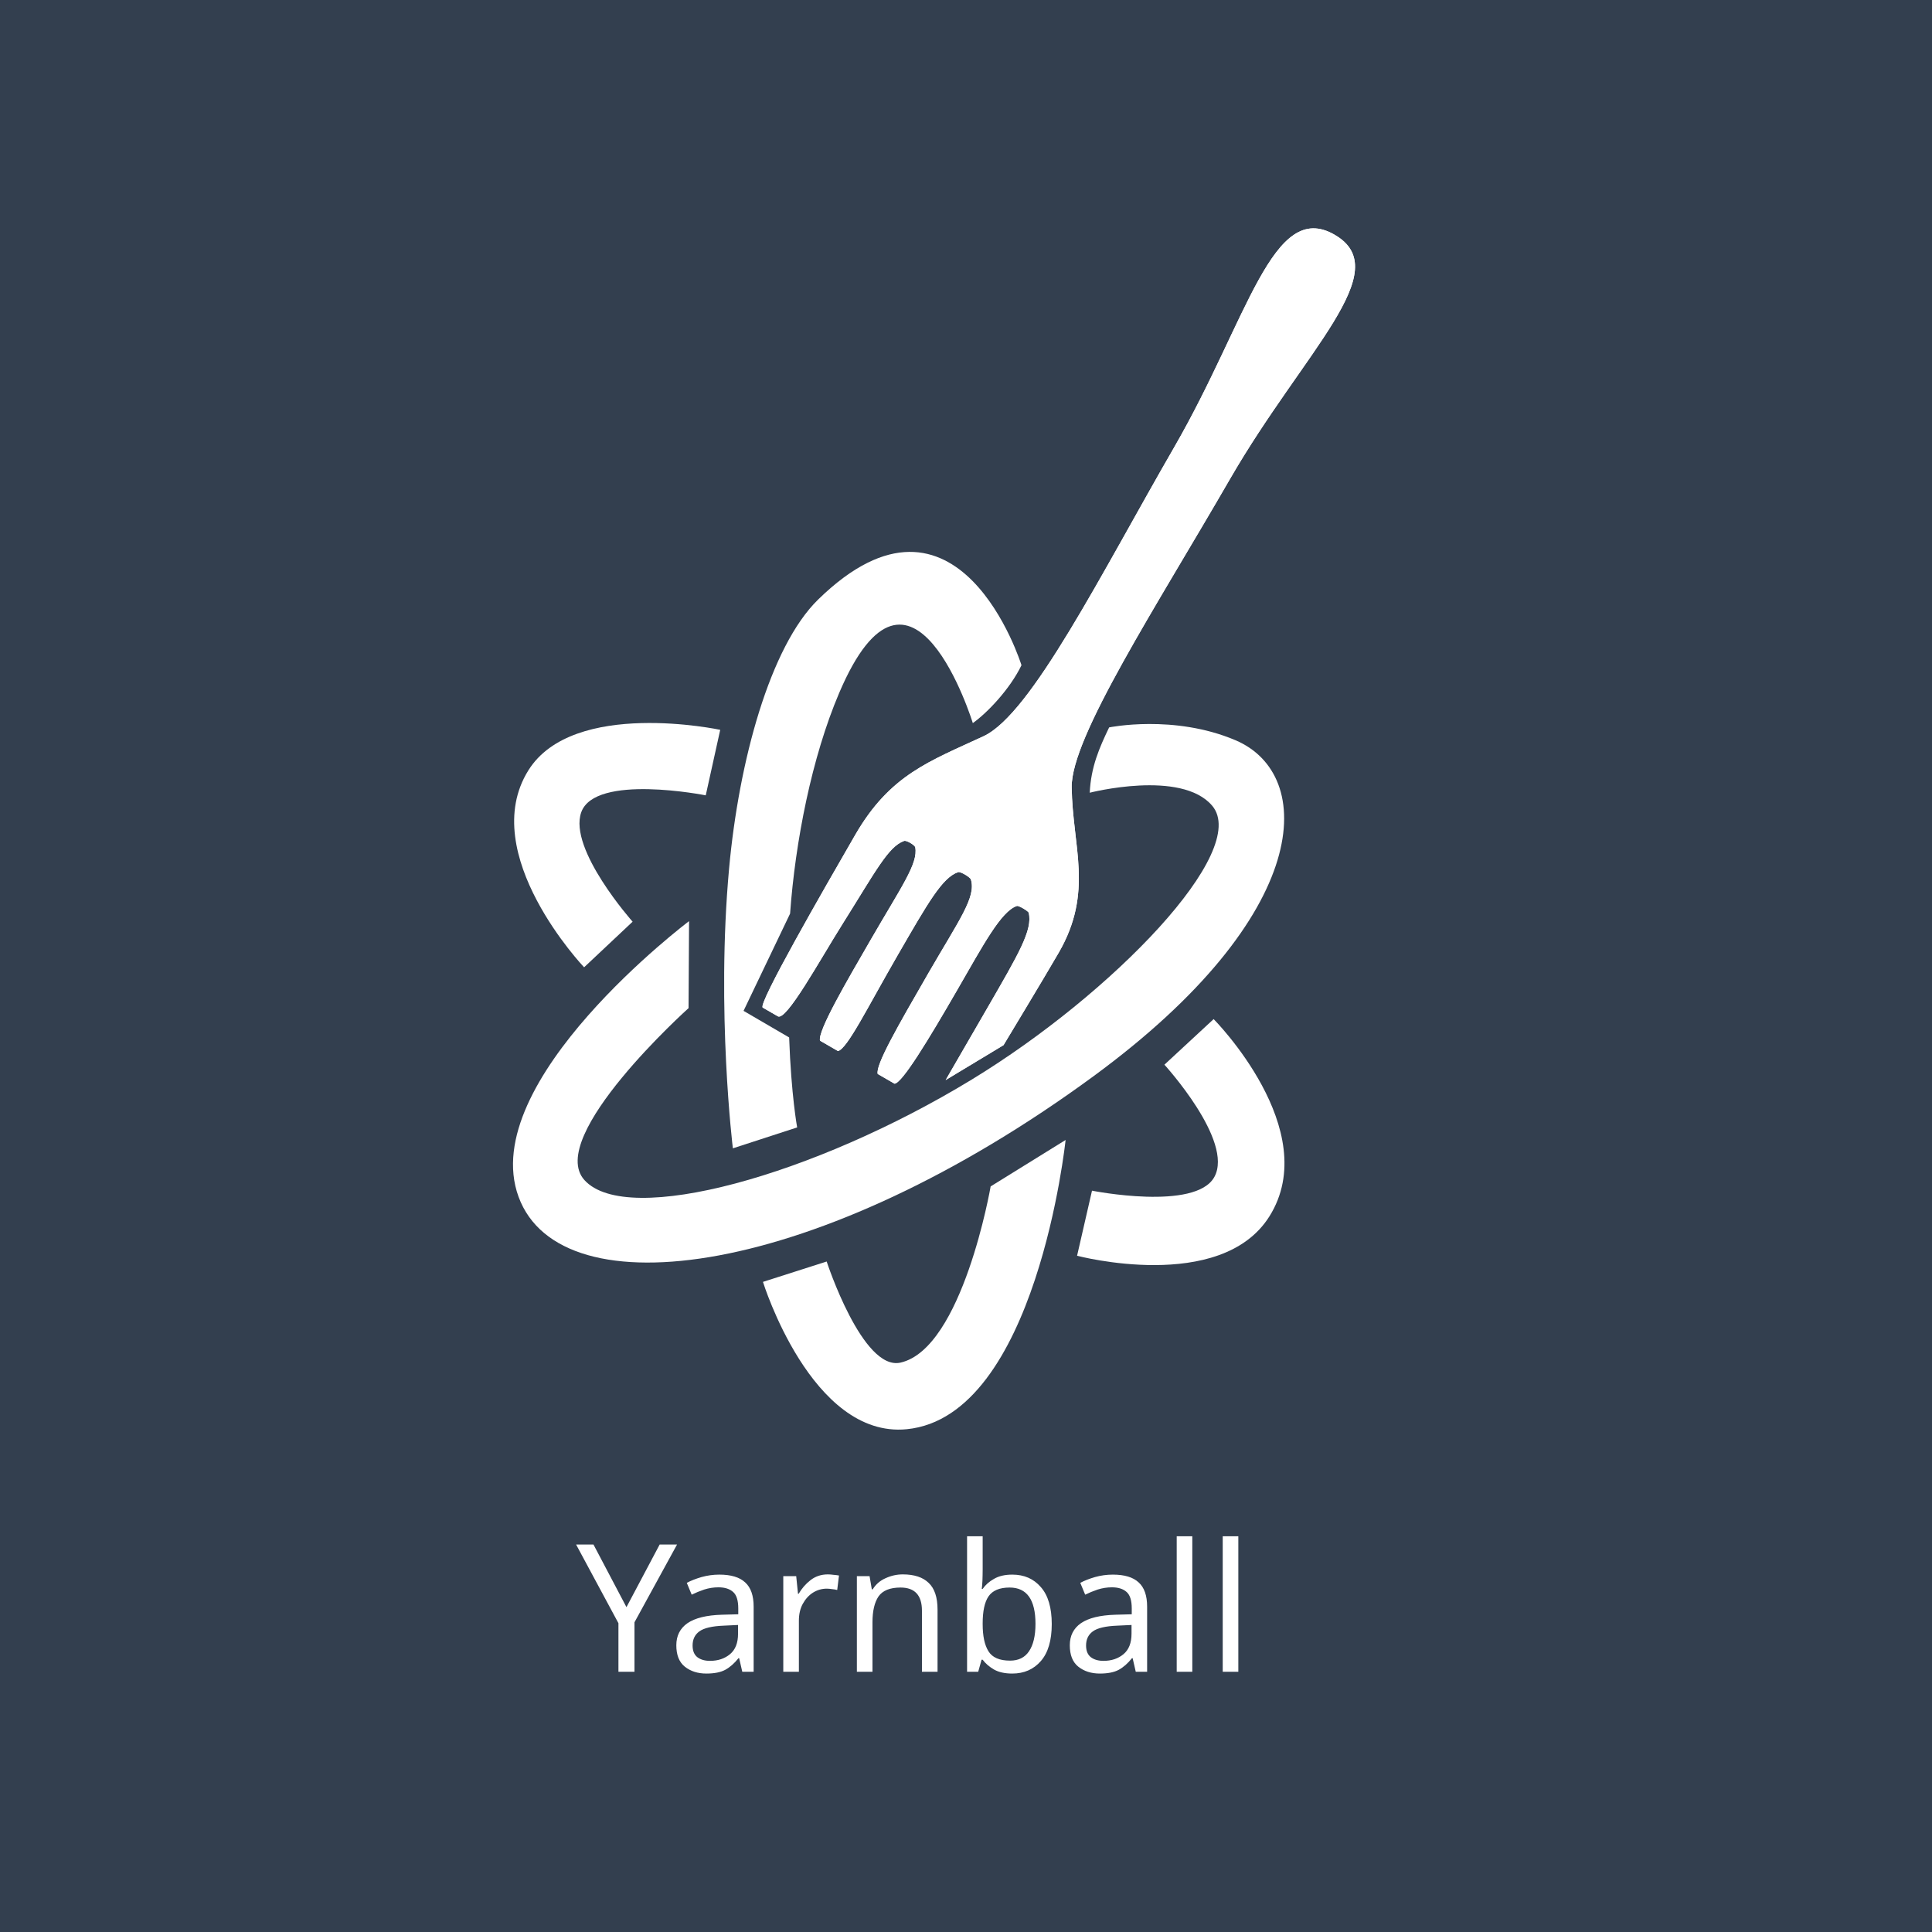
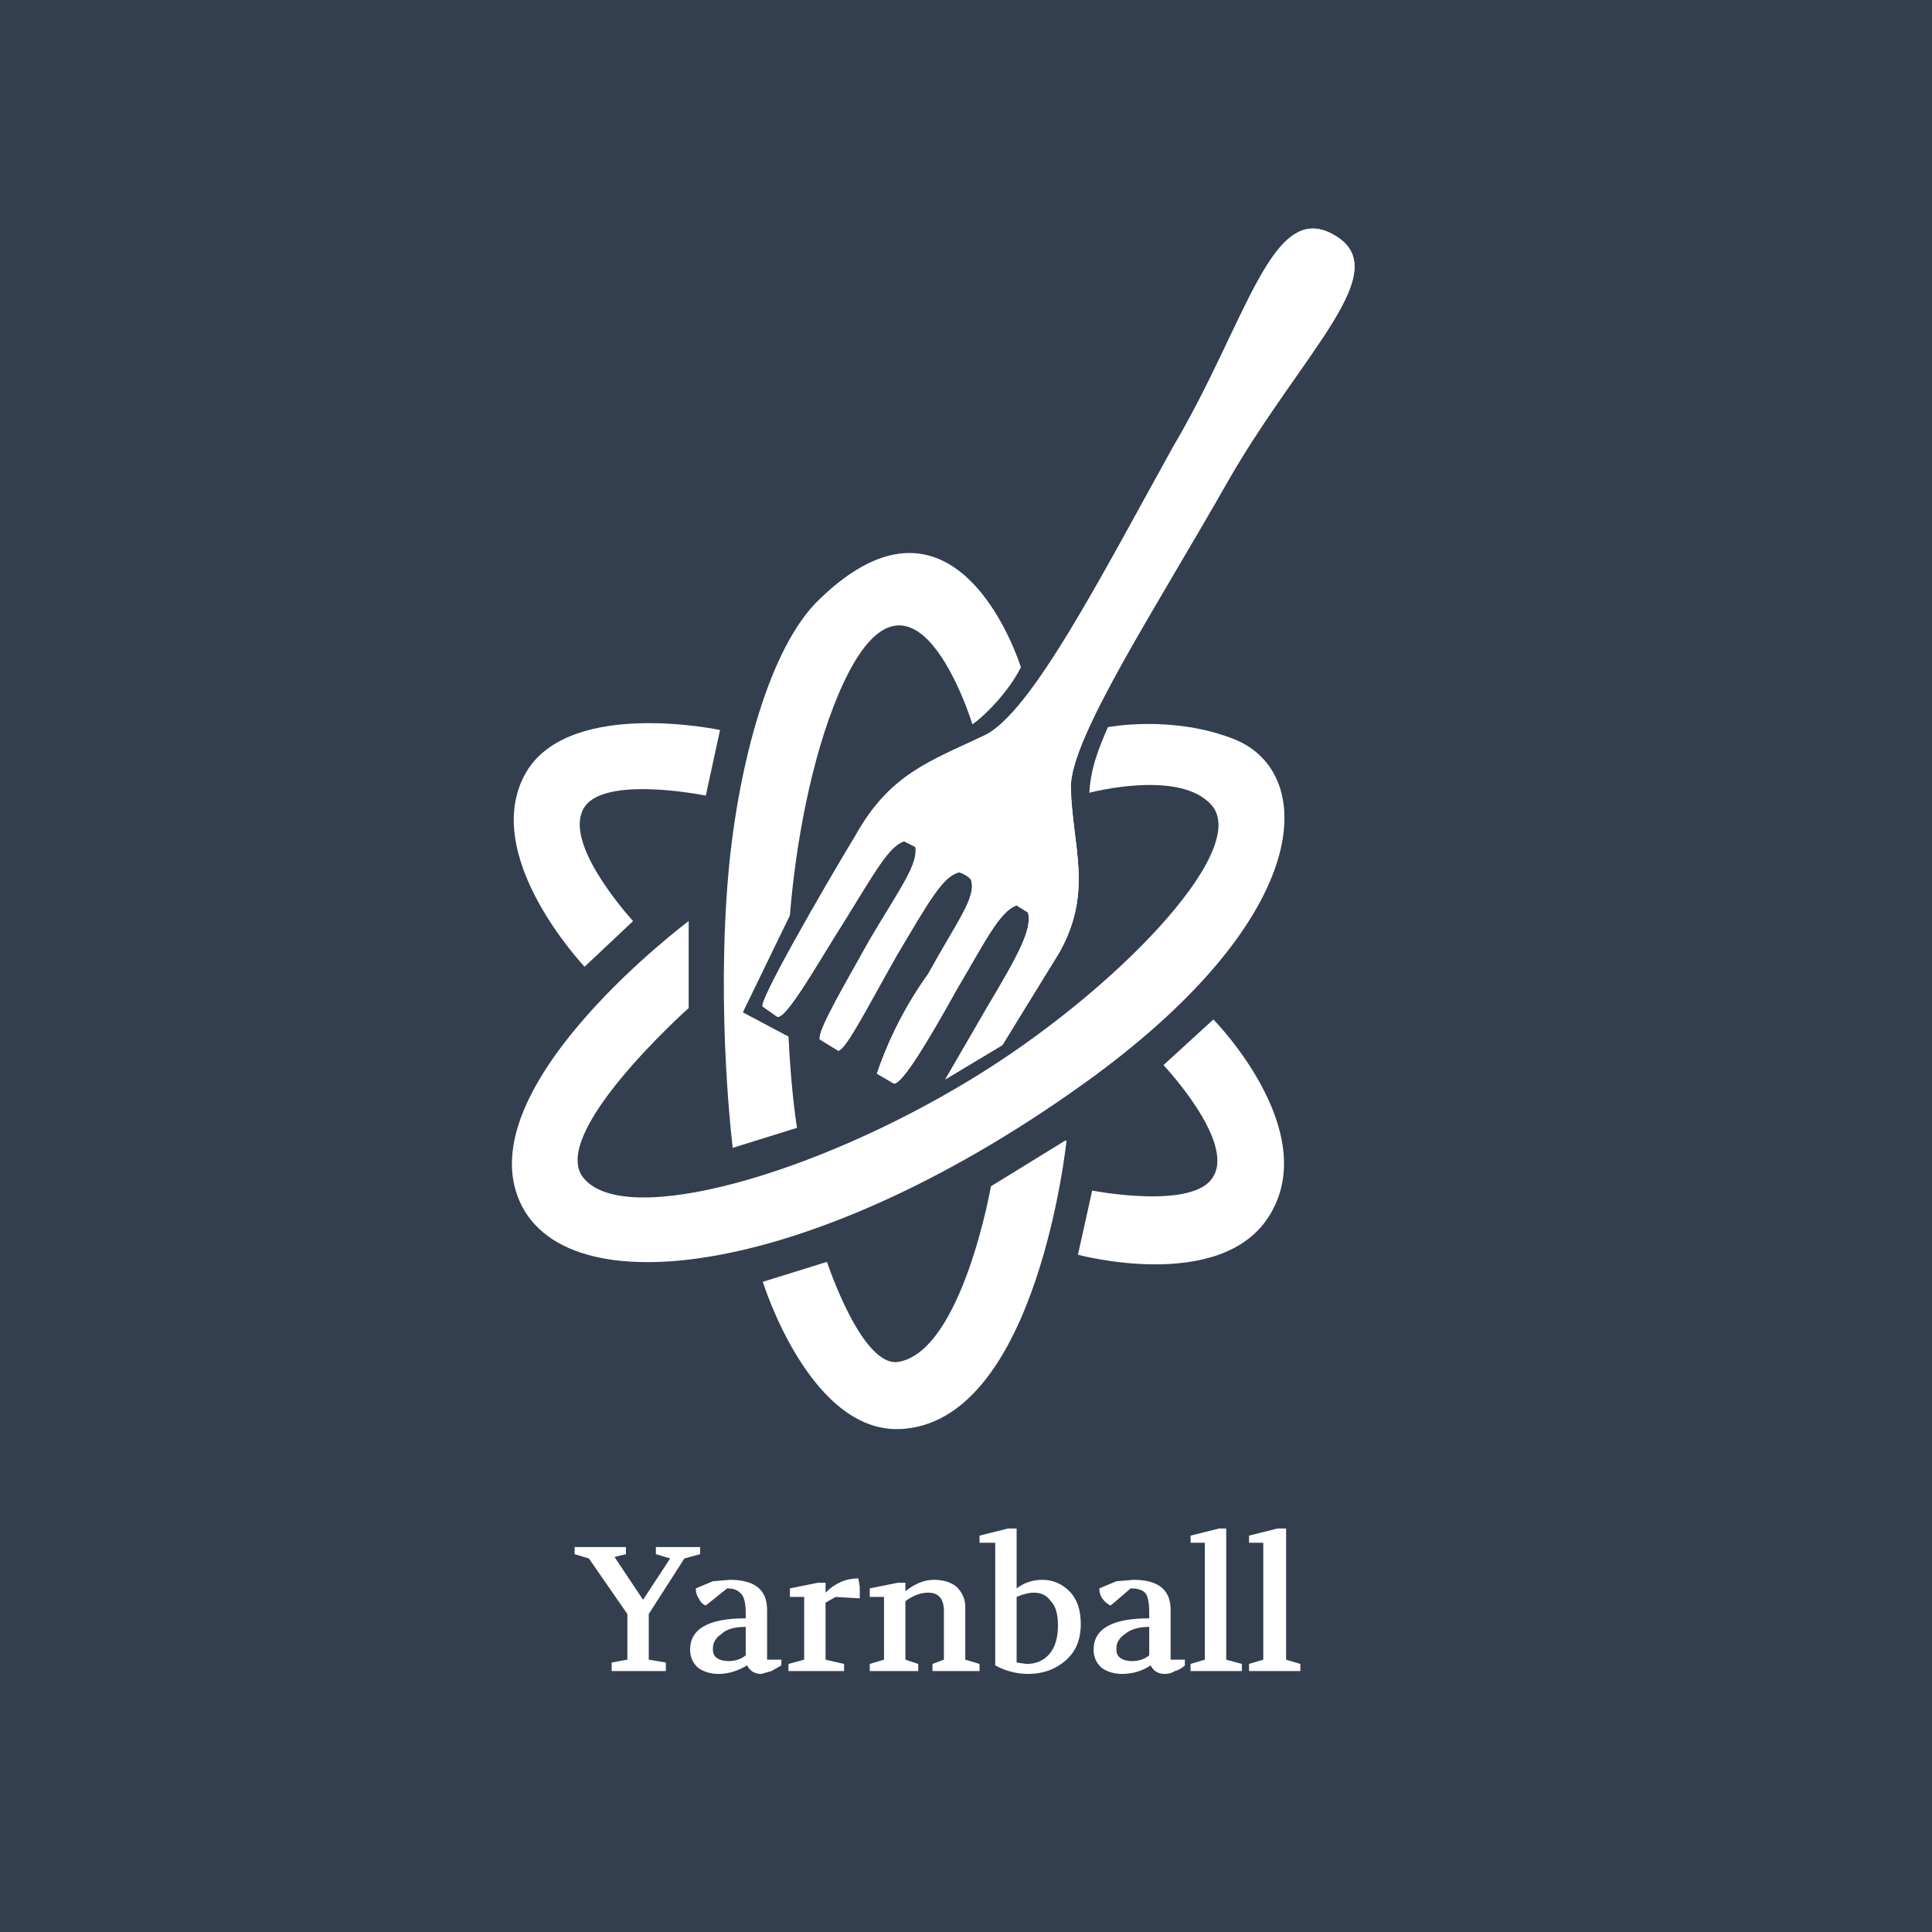
- <svg xmlns="http://www.w3.org/2000/svg" width="512" height="512" viewBox="0 0 135.467 135.467" version="1.1" id="svg411">
-   <defs id="defs405" />
-   <g id="layer1" transform="translate(0,-161.5333)">
-     <rect style="display:inline;opacity:1;vector-effect:none;fill:#333f4f;fill-opacity:1;stroke:none;stroke-width:1.641px;stroke-linecap:butt;stroke-linejoin:miter;stroke-miterlimit:4;stroke-dasharray:none;stroke-dashoffset:0;stroke-opacity:1;marker:none" id="rect5092" width="136.916" height="136.942" x="-0.378" y="161.192" />
-     <text id="text1870" y="278.754" x="40.393" style="font-style:normal;font-variant:normal;font-weight:normal;font-stretch:normal;font-size:12.501px;line-height:1.25;font-family:Volkhov;-inkscape-font-specification:Volkhov;letter-spacing:0px;word-spacing:0px;display:inline;opacity:1;vector-effect:none;fill:#ffffff;fill-opacity:1;stroke:none;stroke-width:2.907px;stroke-linecap:butt;stroke-linejoin:miter;stroke-miterlimit:4;stroke-dasharray:none;stroke-dashoffset:0;stroke-opacity:1" xml:space="preserve">
-       <tspan style="font-style:normal;font-variant:normal;font-weight:normal;font-stretch:normal;font-size:12.501px;font-family:Volkhov;-inkscape-font-specification:Volkhov;vector-effect:none;fill:#ffffff;fill-opacity:1;stroke:none;stroke-width:2.907px;stroke-linecap:butt;stroke-linejoin:miter;stroke-miterlimit:4;stroke-dasharray:none;stroke-dashoffset:0;stroke-opacity:1" y="278.754" x="40.393" id="tspan1868">Yarnball</tspan>
-     </text>
-     <path id="path4442" d="m 48.28,232.223 0.035,-6.102 c 0,0 -14.924,11.234 -11.954,19.331 2.97,8.097 21.051,5.677 40.313,-8.457 15.487,-11.364 15.597,-21.166 9.95,-23.561 -4.32,-1.832 -8.854,-0.897 -8.854,-0.897 -0.689,1.432 -1.277,2.777 -1.36,4.58 0,0 6.411,-1.646 8.583,0.909 2.696,3.172 -6.998,13.199 -16.854,19.202 -11.035,6.721 -24.154,10.371 -27.159,7.05 -2.75,-3.038 7.298,-12.055 7.298,-12.055 z" style="display:inline;fill:#ffffff;fill-opacity:1;fill-rule:evenodd;stroke:none;stroke-width:1.305px;stroke-linecap:butt;stroke-linejoin:miter;stroke-opacity:1" />
-     <path id="path4444" d="m 51.385,242.052 4.51,-1.467 c 0,0 -0.417,-2.239 -0.562,-6.308 l -3.197,-1.865 3.263,-6.818 c 0.362,-5.048 1.521,-10.967 3.444,-15.478 5.066,-11.89 9.368,2.119 9.368,2.119 1.005,-0.708 2.602,-2.378 3.413,-4.058 0,0 -4.408,-14.229 -14.258,-4.606 -3.375,3.297 -5.558,11.332 -6.245,18.871 -0.913,10.009 0.266,19.611 0.266,19.611 z" style="color:#000000;clip-rule:nonzero;display:inline;overflow:visible;visibility:visible;opacity:1;isolation:auto;mix-blend-mode:normal;color-interpolation:sRGB;color-interpolation-filters:linearRGB;solid-color:#000000;solid-opacity:1;fill:#ffffff;fill-opacity:1;fill-rule:evenodd;stroke:none;stroke-width:1.305px;stroke-linecap:butt;stroke-linejoin:miter;stroke-miterlimit:4;stroke-dasharray:none;stroke-dashoffset:0;stroke-opacity:1;color-rendering:auto;image-rendering:auto;shape-rendering:auto;text-rendering:auto;enable-background:accumulate" />
-     <path id="path4446" d="m 76.569,245.02 -1.047,4.563 c 0,0 10.076,2.666 13.485,-2.76 3.809,-6.064 -3.909,-13.834 -3.909,-13.834 l -3.452,3.198 c 0,0 4.885,5.341 3.503,7.869 -1.317,2.409 -8.579,0.965 -8.579,0.965 z" style="color:#000000;clip-rule:nonzero;display:inline;overflow:visible;visibility:visible;opacity:1;isolation:auto;mix-blend-mode:normal;color-interpolation:sRGB;color-interpolation-filters:linearRGB;solid-color:#000000;solid-opacity:1;fill:#ffffff;fill-opacity:1;fill-rule:evenodd;stroke:none;stroke-width:0.652;stroke-linecap:butt;stroke-linejoin:miter;stroke-miterlimit:4;stroke-dasharray:none;stroke-dashoffset:0;stroke-opacity:1;color-rendering:auto;image-rendering:auto;shape-rendering:auto;text-rendering:auto;enable-background:accumulate" />
-     <path id="path4448" d="m 74.716,241.466 -5.254,3.255 c 0,0 -1.963,11.367 -6.32,12.355 -2.667,0.605 -5.178,-7.089 -5.178,-7.089 l -4.467,1.429 c 0,0 3.4,10.982 10.077,10.331 9.112,-0.888 11.143,-20.281 11.143,-20.281 z" style="color:#000000;clip-rule:nonzero;display:inline;overflow:visible;visibility:visible;opacity:1;isolation:auto;mix-blend-mode:normal;color-interpolation:sRGB;color-interpolation-filters:linearRGB;solid-color:#000000;solid-opacity:1;fill:#ffffff;fill-opacity:1;fill-rule:evenodd;stroke:none;stroke-width:0.652;stroke-linecap:butt;stroke-linejoin:miter;stroke-miterlimit:4;stroke-dasharray:none;stroke-dashoffset:0;stroke-opacity:1;color-rendering:auto;image-rendering:auto;shape-rendering:auto;text-rendering:auto;enable-background:accumulate" />
-     <path id="path4450" d="m 50.5,212.707 -1.015,4.594 c 0,0 -7.767,-1.548 -8.732,1.193 -0.911,2.59 3.604,7.666 3.604,7.666 l -3.401,3.198 c 0,0 -7.561,-7.956 -3.909,-13.808 3.151,-5.049 13.453,-2.843 13.453,-2.843 z" style="color:#000000;clip-rule:nonzero;display:inline;overflow:visible;visibility:visible;opacity:1;isolation:auto;mix-blend-mode:normal;color-interpolation:sRGB;color-interpolation-filters:linearRGB;solid-color:#000000;solid-opacity:1;fill:#ffffff;fill-opacity:1;fill-rule:evenodd;stroke:none;stroke-width:1.305px;stroke-linecap:butt;stroke-linejoin:miter;stroke-miterlimit:4;stroke-dasharray:none;stroke-dashoffset:0;stroke-opacity:1;color-rendering:auto;image-rendering:auto;shape-rendering:auto;text-rendering:auto;enable-background:accumulate" />
-     <path id="path4436-2" d="m 93.581,177.993 c -4.358,-2.516 -6.099,5.978 -11.232,14.87 -5.133,8.891 -10.024,18.728 -13.385,20.292 -3.79,1.763 -6.553,2.684 -9.004,6.928 -2.218,3.842 -6.853,11.884 -6.477,12.101 l 1.059,0.611 c 0.599,0.346 2.898,-3.874 4.537,-6.48 2.302,-3.661 3.201,-5.428 4.316,-5.818 0.164,-0.057 0.751,0.29 0.781,0.451 0.213,1.136 -0.975,2.757 -3.136,6.5 -1.654,2.865 -3.697,6.342 -3.545,7.053 l 1.266,0.731 c 0.669,-0.195 2.032,-3 4.166,-6.695 2.161,-3.742 3.15,-5.478 4.258,-5.852 0.163,-0.055 0.842,0.358 0.891,0.514 0.386,1.236 -0.828,2.842 -2.989,6.585 -2.14,3.707 -3.718,6.447 -3.543,7.054 l 1.181,0.682 c 0.538,-0.049 2.37,-3.068 4.389,-6.565 1.842,-3.191 3.077,-5.52 4.181,-5.896 0.143,-0.049 0.809,0.371 0.832,0.464 0.306,1.207 -0.722,2.92 -2.882,6.663 -1.263,2.187 -2.938,5.078 -2.938,5.078 l 4.058,-2.447 c 0,0 2.923,-4.843 3.873,-6.489 2.465,-4.27 0.955,-7.428 0.906,-11.603 -0.039,-3.516 5.908,-12.612 11.103,-21.61 5.195,-8.997 11.692,-14.604 7.334,-17.12 z" style="color:#000000;clip-rule:nonzero;display:inline;overflow:visible;visibility:visible;opacity:1;isolation:auto;mix-blend-mode:normal;color-interpolation:sRGB;color-interpolation-filters:linearRGB;solid-color:#000000;solid-opacity:1;fill:#ffffff;fill-opacity:1;fill-rule:evenodd;stroke:none;stroke-width:1.305px;stroke-linecap:butt;stroke-linejoin:miter;stroke-miterlimit:4;stroke-dasharray:none;stroke-dashoffset:0;stroke-opacity:1;color-rendering:auto;image-rendering:auto;shape-rendering:auto;text-rendering:auto;enable-background:accumulate" />
-     <path style="color:#000000;clip-rule:nonzero;display:inline;overflow:visible;visibility:visible;opacity:1;isolation:auto;mix-blend-mode:normal;color-interpolation:sRGB;color-interpolation-filters:linearRGB;solid-color:#000000;solid-opacity:1;fill:#ffffff;fill-opacity:1;fill-rule:evenodd;stroke:none;stroke-width:1.305px;stroke-linecap:butt;stroke-linejoin:miter;stroke-miterlimit:4;stroke-dasharray:none;stroke-dashoffset:0;stroke-opacity:1;color-rendering:auto;image-rendering:auto;shape-rendering:auto;text-rendering:auto;enable-background:accumulate" d="m 93.581,177.993 c -4.358,-2.516 -6.099,5.978 -11.232,14.87 -5.133,8.891 -10.024,18.728 -13.385,20.292 -3.79,1.763 -6.553,2.684 -9.004,6.928 -2.218,3.842 -6.853,11.884 -6.477,12.101 l 1.059,0.611 c 0.599,0.346 2.898,-3.874 4.537,-6.48 2.302,-3.661 3.201,-5.428 4.316,-5.818 0.164,-0.057 0.751,0.29 0.781,0.451 0.213,1.136 -0.975,2.757 -3.136,6.5 -1.654,2.865 -3.697,6.342 -3.545,7.053 l 1.266,0.731 c 0.669,-0.195 2.032,-3 4.166,-6.695 2.161,-3.742 3.15,-5.478 4.258,-5.852 0.163,-0.055 0.842,0.358 0.891,0.514 0.386,1.236 -0.828,2.842 -2.989,6.585 -2.14,3.707 -3.718,6.447 -3.543,7.054 l 1.181,0.682 c 0.538,-0.049 2.37,-3.068 4.389,-6.565 1.842,-3.191 3.077,-5.52 4.181,-5.896 0.143,-0.049 0.809,0.371 0.832,0.464 0.306,1.207 -0.722,2.92 -2.882,6.663 -1.263,2.187 -2.938,5.078 -2.938,5.078 l 4.058,-2.447 c 0,0 2.923,-4.843 3.873,-6.489 2.465,-4.27 0.955,-7.428 0.906,-11.603 -0.039,-3.516 5.908,-12.612 11.103,-21.61 5.195,-8.997 11.692,-14.604 7.334,-17.12 z" id="path824" />
+ <svg xmlns="http://www.w3.org/2000/svg" viewBox="0 0 135.5 135.5" height="512" width="512">
+   <path style="marker:none" fill="#333f4f" d="M-.4-.3h136.9v136.9H-.4z" />
+   <g style="line-height:1.25;-inkscape-font-specification:Volkhov" aria-label="Yarnball" font-weight="400" font-size="12.5" font-family="Volkhov" letter-spacing="0" word-spacing="0" fill="#fff" stroke-width="2.9">
+     <path style="-inkscape-font-specification:Volkhov" d="M40.3 109v-.5h3.6v.5l-.8.2 2 3 1.9-2.9-1-.3v-.5h3.1v.5l-1.1.3-2.5 3.9v3.2l1.2.2v.6h-3.8v-.6l1.1-.2v-3.2l-2.7-3.9zM48.4 115.7q0-2.2 3.9-2.2v-.4q0-1.1-.4-1.4-.3-.3-.9-.3l-1.5 1.2q-.3-.1-.5-.5-.2-.3-.2-.7l1.2-.5 1.2-.1q2.6 0 2.6 2.1v3.5h1v.4l-.7.4-.7.2q-.7 0-1-.6-1 .6-2 .6-.8 0-1.4-.4-.6-.5-.6-1.3zm1.6 0q0 .4.3.6.3.2.8.2.7 0 1.2-.4v-2q-1.2 0-1.7.5-.6.4-.6 1zM55.3 117.2v-.5l1.1-.3V112h-1v-.6l2-.4h.5v.7q1-1 2.3-1l.1.6v.8l-1.7-.1-.7.4v4l1.3.3v.5zM61 117.2v-.5l1-.3V112h-1v-.6l2-.4h.5v.6q1-.8 2-.8t1.6.5q.6.6.6 1.4v3.7l1 .3v.5h-3.3v-.5l.8-.3V113q0-1.3-1.1-1.3-.8 0-1.6.6v4.1l.9.3v.5zM68.7 108.2v-.5l2-.5h.6v4.2q.8-.6 1.8-.6 1.1 0 1.9.8.8.8.8 2.3 0 1.6-1 2.5-1.1 1-2.7 1-1.2 0-2.3-.6v-8.6zm2.6 8.4l.7.1q1 0 1.6-.7.6-.7.6-2 0-1.2-.5-1.7-.4-.6-1.2-.6-.5 0-1.2.3zM76.7 115.7q0-2.2 3.9-2.2v-.4q0-1.1-.3-1.4-.3-.3-1-.3l-1.4 1.2q-.3-.1-.6-.5-.2-.3-.2-.7l1.2-.5 1.2-.1q2.6 0 2.6 2.1v3.5h1v.4q-.3.3-.7.4-.3.2-.7.2-.7 0-1-.6-.9.6-2 .6-.8 0-1.4-.4-.6-.5-.6-1.3zm1.6 0q0 .4.3.6.3.2.8.2.7 0 1.2-.4v-2q-1.1 0-1.7.5-.6.4-.6 1zM83.5 117.2v-.5l1-.3v-8.2h-1v-.5l2-.5h.5v9.2l1.1.3v.5zM87.6 117.2v-.5l1-.3v-8.2h-1v-.5l2-.5h.6v9.2l1 .3v.5z" />
  </g>
+   <path d="M48.3 70.7v-6.1s-15 11.2-12 19.3c3 8.1 21.1 5.7 40.4-8.4 15.5-11.4 15.6-21.2 10-23.6-4.4-1.8-9-.9-9-.9-.6 1.4-1.2 2.8-1.3 4.6 0 0 6.4-1.7 8.6.9 2.7 3.2-7 13.2-16.9 19.2-11 6.7-24.1 10.4-27.1 7-2.8-3 7.3-12 7.3-12z" fill="#fff" fill-rule="evenodd" />
+   <path style="isolation:auto;mix-blend-mode:normal" d="M51.4 80.5l4.5-1.4s-.4-2.3-.6-6.4L52.1 71l3.3-6.8c.4-5 1.5-11 3.4-15.5 5.1-12 9.4 2.1 9.4 2.1 1-.7 2.6-2.4 3.4-4 0 0-4.4-14.3-14.2-4.7-3.4 3.3-5.6 11.4-6.3 19-.9 10 .3 19.5.3 19.5zM76.6 83.5l-1 4.5s10 2.7 13.4-2.7c3.8-6-3.9-13.8-3.9-13.8l-3.5 3.2s5 5.3 3.5 7.8c-1.3 2.4-8.5 1-8.5 1zM74.7 80l-5.2 3.2s-2 11.4-6.4 12.3c-2.6.6-5.1-7-5.1-7l-4.5 1.4s3.4 11 10 10.3C72.8 99.3 74.8 80 74.8 80zM50.5 51.2l-1 4.6s-7.8-1.6-8.7 1.2c-1 2.6 3.6 7.6 3.6 7.6L41 67.8s-7.6-8-4-13.8c3.2-5 13.5-2.8 13.5-2.8z" color="#000" overflow="visible" fill="#fff" fill-rule="evenodd" />
+   <path style="isolation:auto;mix-blend-mode:normal" d="M93.6 16.5c-4.4-2.6-6.1 6-11.3 14.8-5 9-10 18.8-13.3 20.3-3.8 1.8-6.6 2.7-9 7-2.3 3.8-6.9 11.8-6.5 12l1 .7c.6.3 3-4 4.6-6.5 2.3-3.7 3.2-5.4 4.3-5.8l.8.4c.2 1.2-1 2.8-3.2 6.5-1.6 2.9-3.7 6.4-3.5 7l1.3.8c.6-.2 2-3 4.1-6.7 2.2-3.7 3.2-5.5 4.3-5.8.1-.1.8.3.9.5.4 1.2-.9 2.8-3 6.6a26.8 26.8 0 0 0-3.6 7l1.2.7c.6 0 2.4-3 4.4-6.6 1.9-3.2 3-5.5 4.2-5.9l.8.5c.3 1.2-.7 3-2.9 6.7l-2.9 5 4-2.4 4-6.5c2.4-4.3.9-7.4.8-11.6 0-3.5 6-12.6 11.1-21.6 5.2-9 11.7-14.6 7.4-17.1z" color="#000" overflow="visible" fill="#fff" fill-rule="evenodd" />
+   <path d="M93.6 16.5c-4.4-2.6-6.1 6-11.3 14.8-5 9-10 18.8-13.3 20.3-3.8 1.8-6.6 2.7-9 7-2.3 3.8-6.9 11.8-6.5 12l1 .7c.6.3 3-4 4.6-6.5 2.3-3.7 3.2-5.4 4.3-5.8l.8.4c.2 1.2-1 2.8-3.2 6.5-1.6 2.9-3.7 6.4-3.5 7l1.3.8c.6-.2 2-3 4.1-6.7 2.2-3.7 3.2-5.5 4.3-5.8.1-.1.8.3.9.5.4 1.2-.9 2.8-3 6.6a26.8 26.8 0 0 0-3.6 7l1.2.7c.6 0 2.4-3 4.4-6.6 1.9-3.2 3-5.5 4.2-5.9l.8.5c.3 1.2-.7 3-2.9 6.7l-2.9 5 4-2.4 4-6.5c2.4-4.3.9-7.4.8-11.6 0-3.5 6-12.6 11.1-21.6 5.2-9 11.7-14.6 7.4-17.1z" style="isolation:auto;mix-blend-mode:normal" color="#000" overflow="visible" fill="#fff" fill-rule="evenodd" />
</svg>
